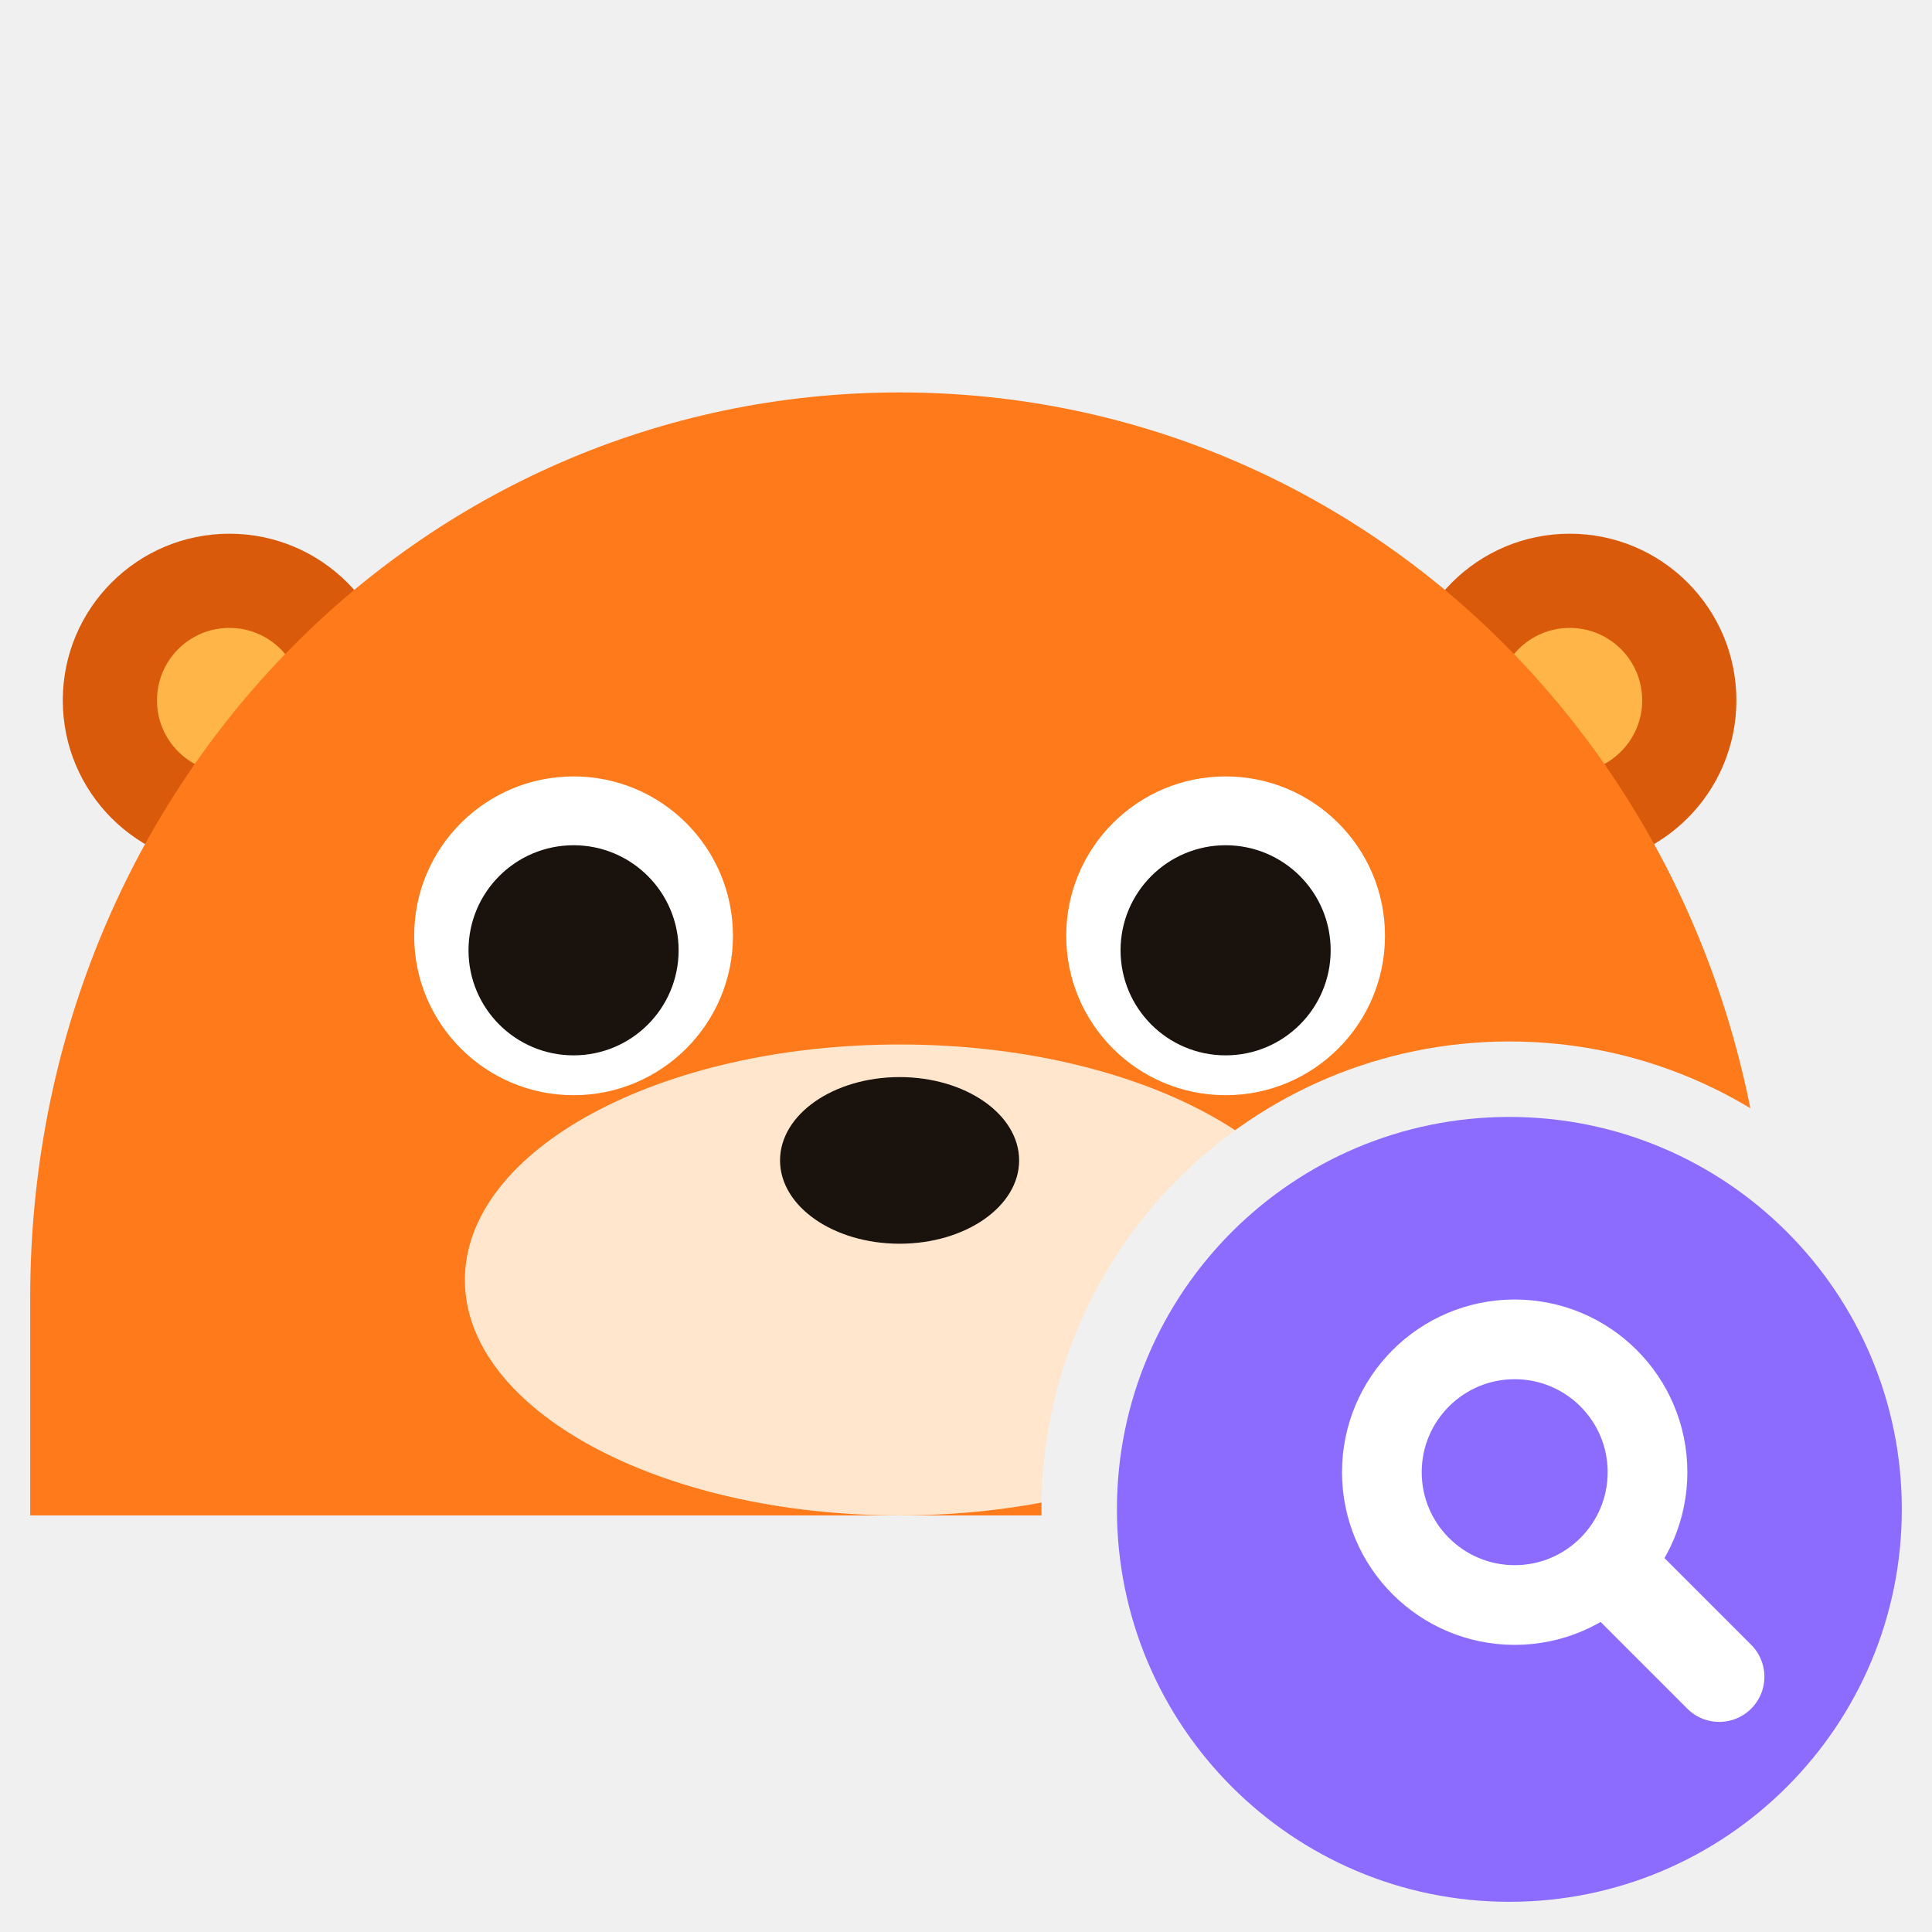
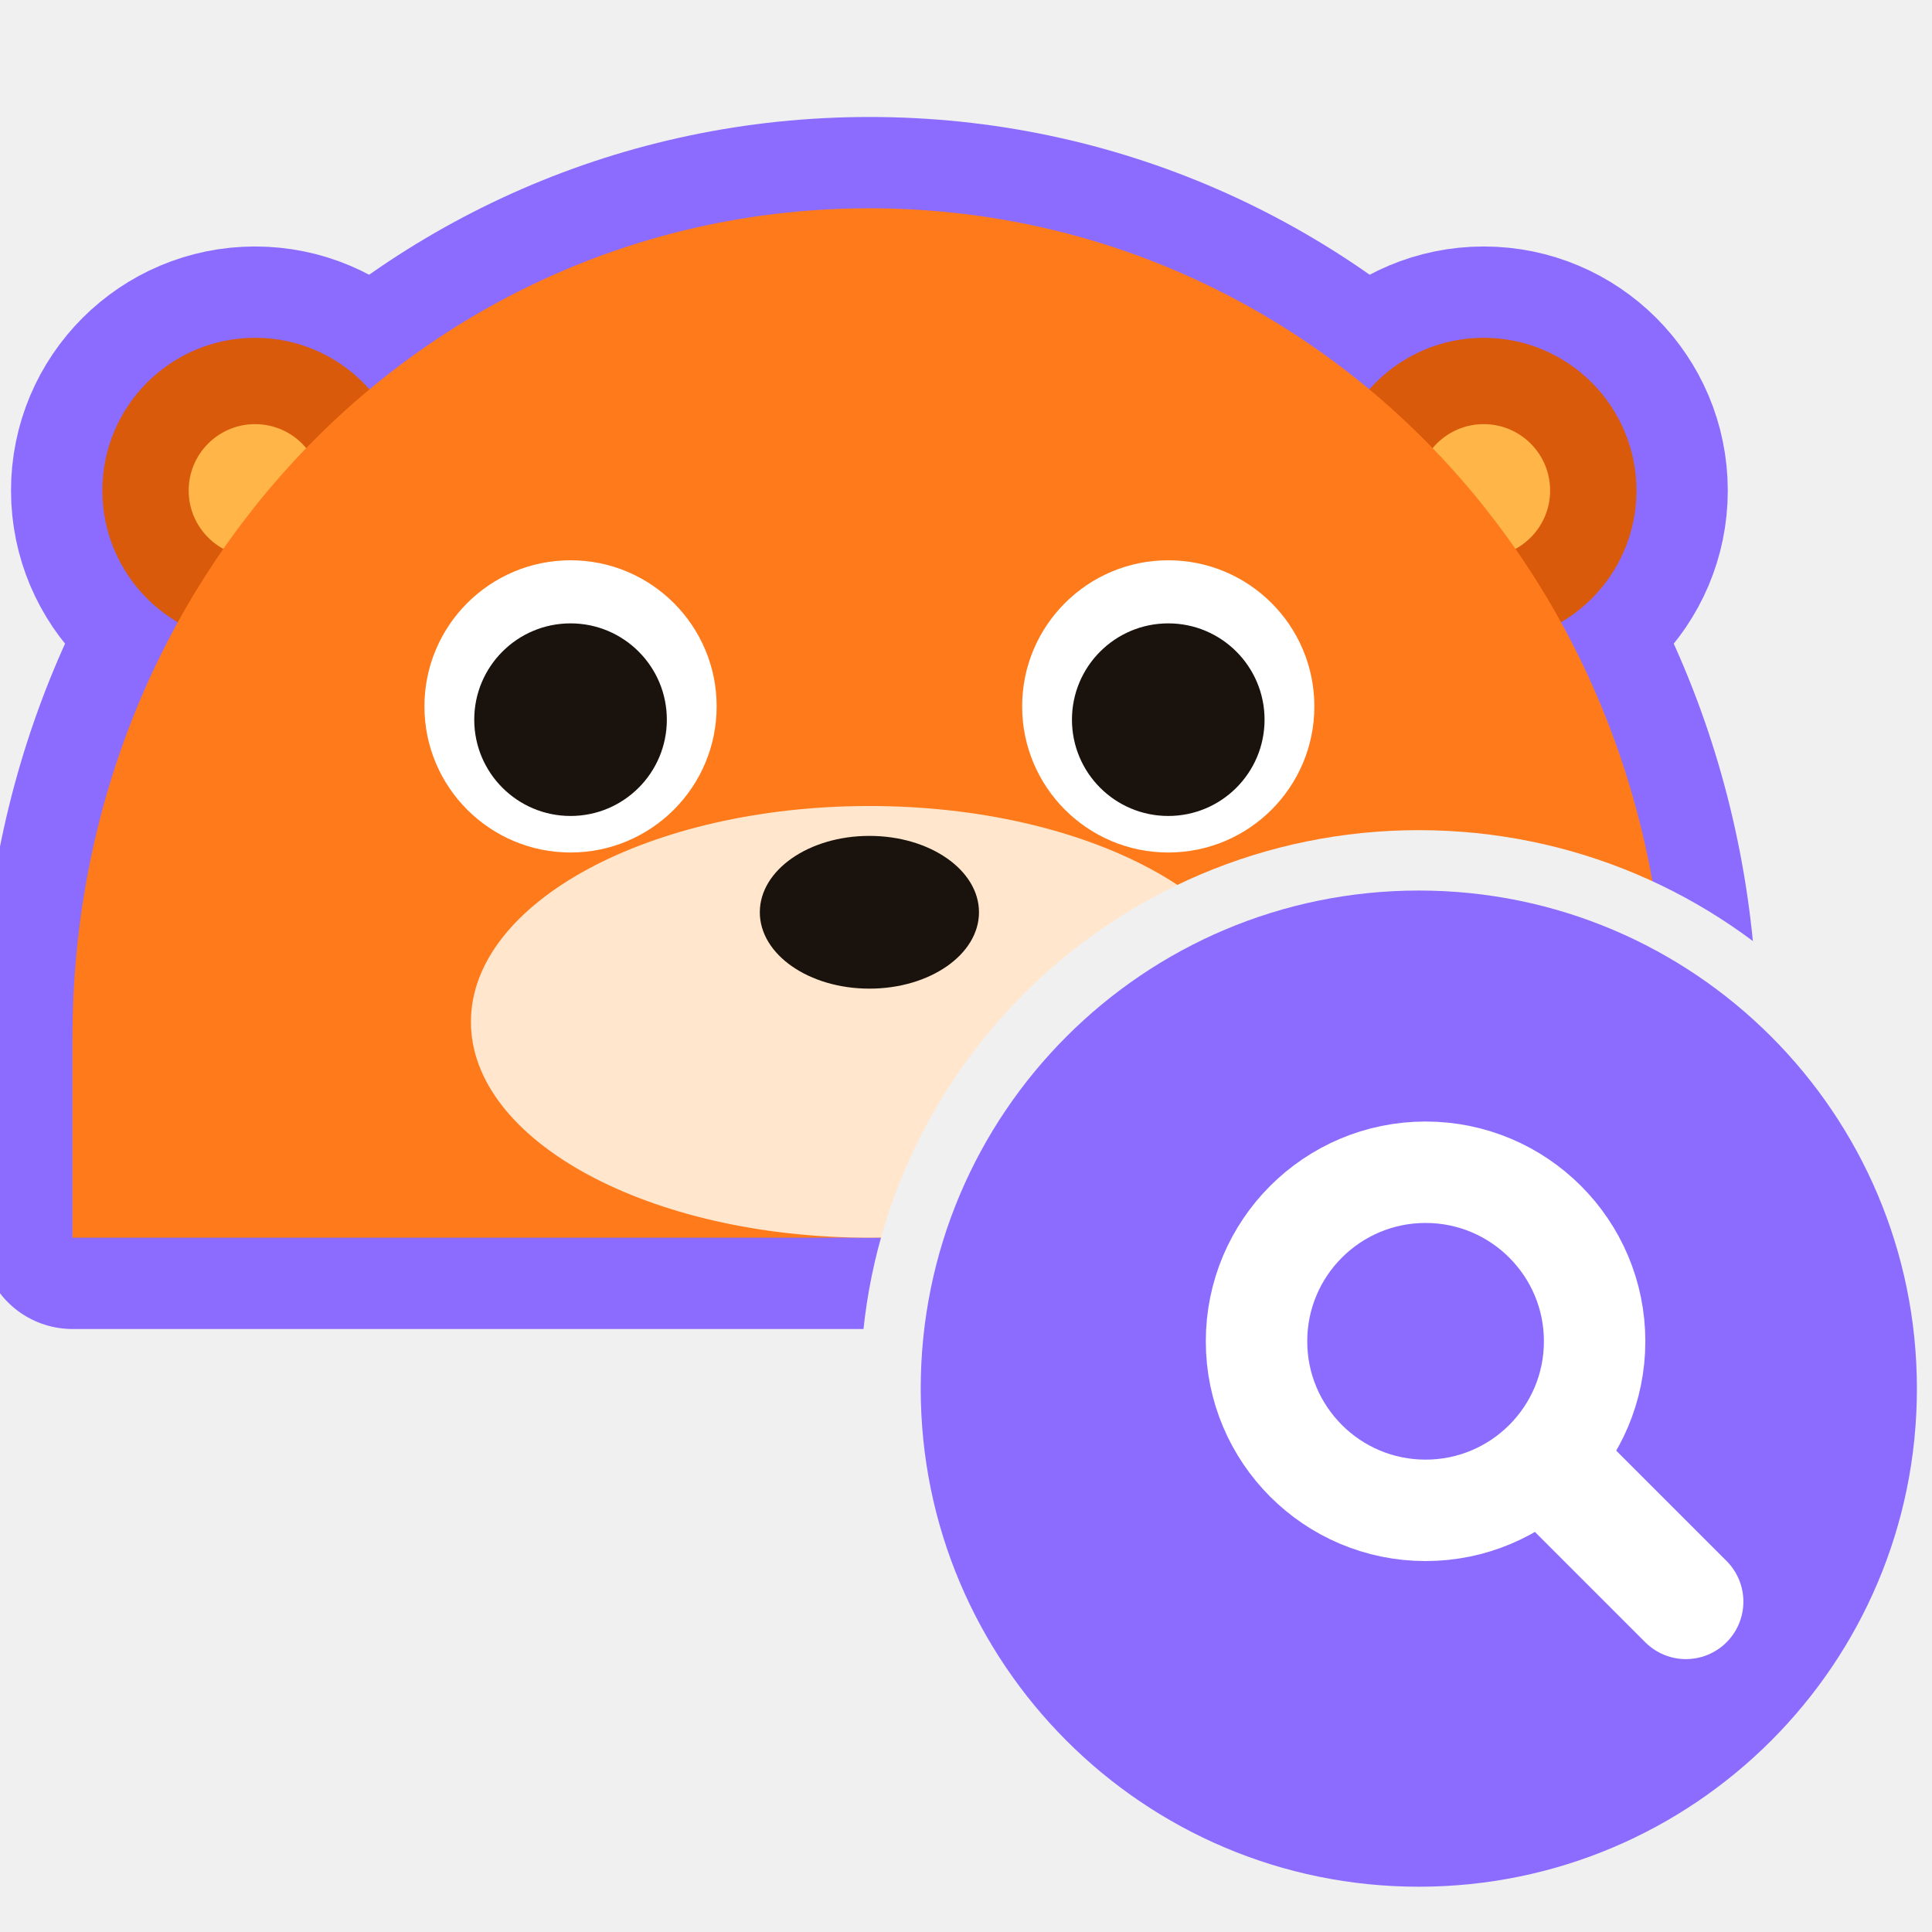
<svg xmlns="http://www.w3.org/2000/svg" width="128" height="128" viewBox="0 0 64 64">
  <mask id="cut">
    <rect width="64" height="64" fill="#fff" />
-     <circle cx="50" cy="50" r="15.5" fill="#000" />
+     <circle cx="47" cy="46" r="18.5" fill="#000" />
  </mask>
  <g mask="url(#cut)">
-     <g transform="translate(-8.6 -7.4) scale(1.2)">
+     <g transform="translate(-6.4 -11.8) scale(1.1)">
+       <g fill="#8b6cff" stroke="#8b6cff" stroke-width="5.5" stroke-linejoin="round">
+         <circle cx="13.5" cy="25.5" r="4.6" />
+         <circle cx="50.5" cy="25.5" r="4.6" />
+         <path d="M8 42c0-14 10.7-25 24-25s24 11 24 25v6H8z" />
+       </g>
      <g fill="none">
        <circle cx="13.5" cy="25.5" r="4.6" fill="#d95a0b" />
        <circle cx="50.5" cy="25.5" r="4.6" fill="#d95a0b" />
        <circle cx="13.5" cy="25.5" r="2" fill="#ffb547" />
        <circle cx="50.5" cy="25.5" r="2" fill="#ffb547" />
        <path d="M8 42c0-14 10.7-25 24-25s24 11 24 25v6H8z" fill="#ff7a1a" />
        <circle cx="23" cy="32" r="4.4" fill="#fff" />
        <circle cx="23.0" cy="32.4" r="2.9" fill="#1a120c" />
        <circle cx="41" cy="32" r="4.4" fill="#fff" />
        <circle cx="41.0" cy="32.4" r="2.9" fill="#1a120c" />
        <ellipse cx="32" cy="41.5" rx="12" ry="6.5" fill="#ffe6cc" />
        <ellipse cx="32" cy="38.2" rx="3.3" ry="2.3" fill="#1a120c" />
      </g>
    </g>
  </g>
-   <circle cx="50" cy="50" r="13" fill="#8b6cff" />
-   <g fill="none" transform="translate(50 50) scale(.88) translate(-48 -46)">
+   <circle cx="47" cy="46" r="16.5" fill="#8b6cff" />
+   <g fill="none" transform="translate(47 46) scale(1.12) translate(-48 -46)">
    <g transform="translate(1.6 0.0)">
      <circle cx="46.6" cy="44.6" r="5" stroke="#fff" stroke-width="3" />
      <path d="M50.3 48.3l4 4" stroke="#fff" stroke-width="3.4" stroke-linecap="round" />
    </g>
  </g>
</svg>
